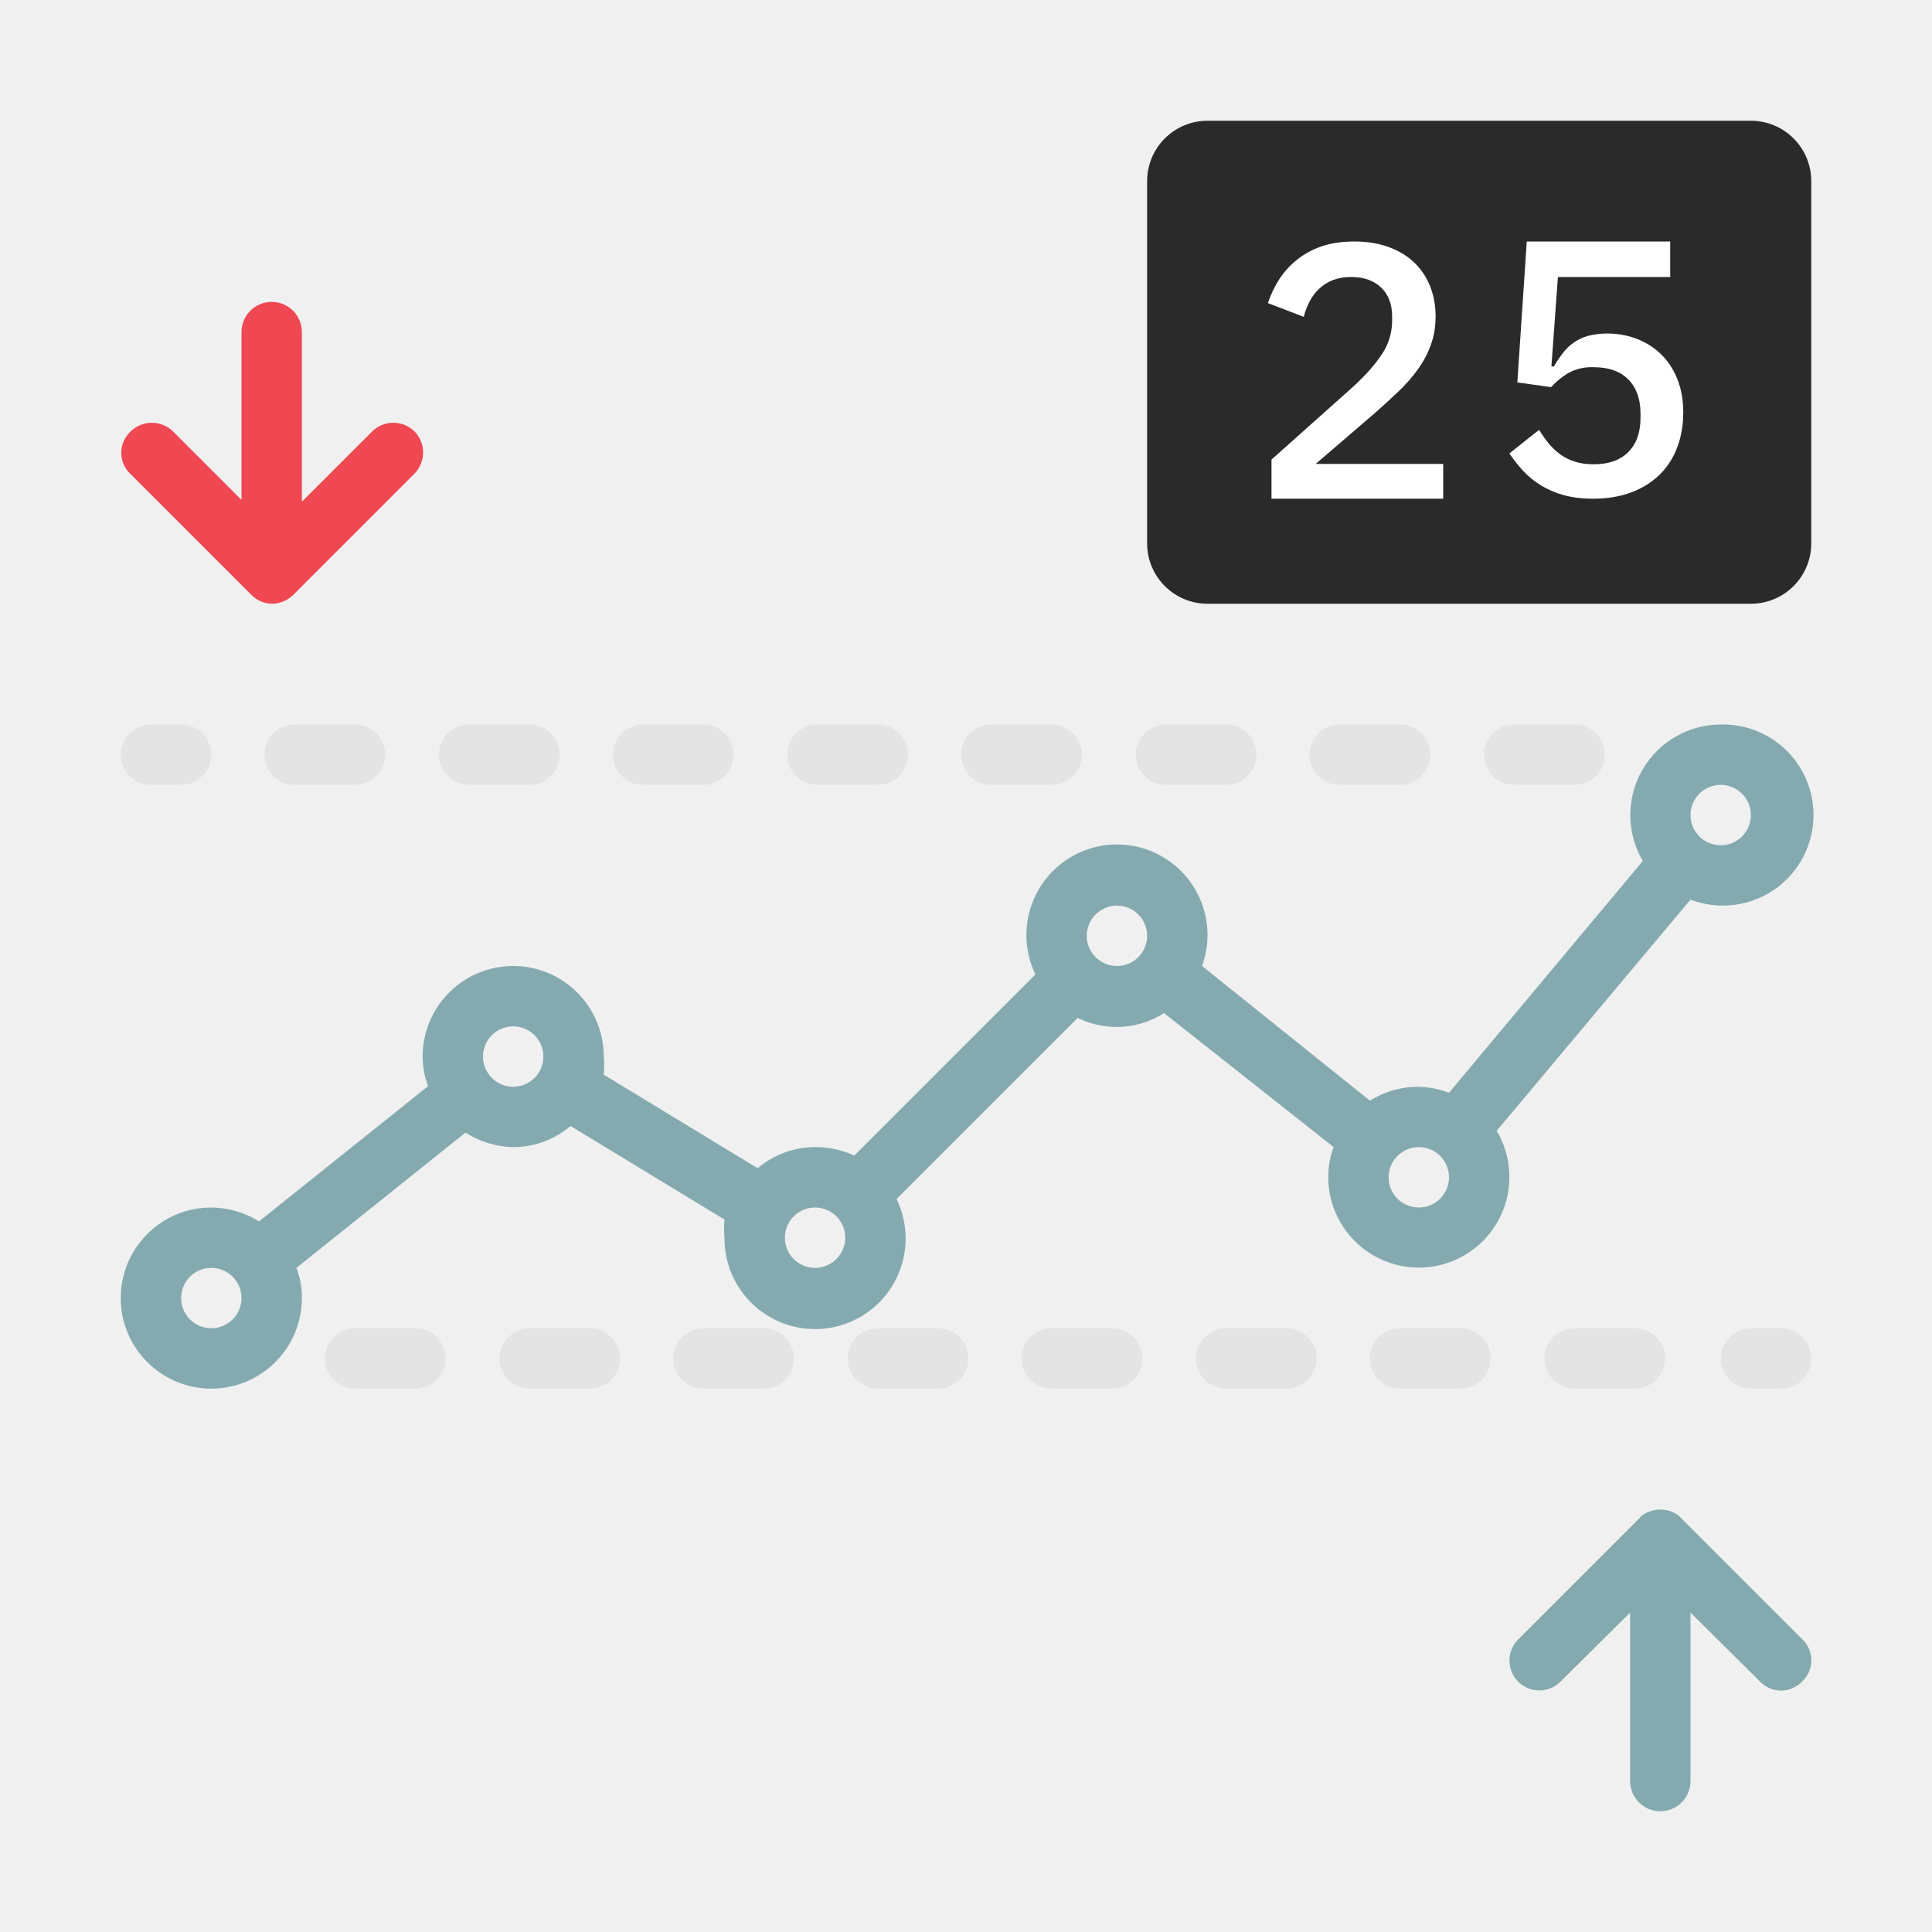
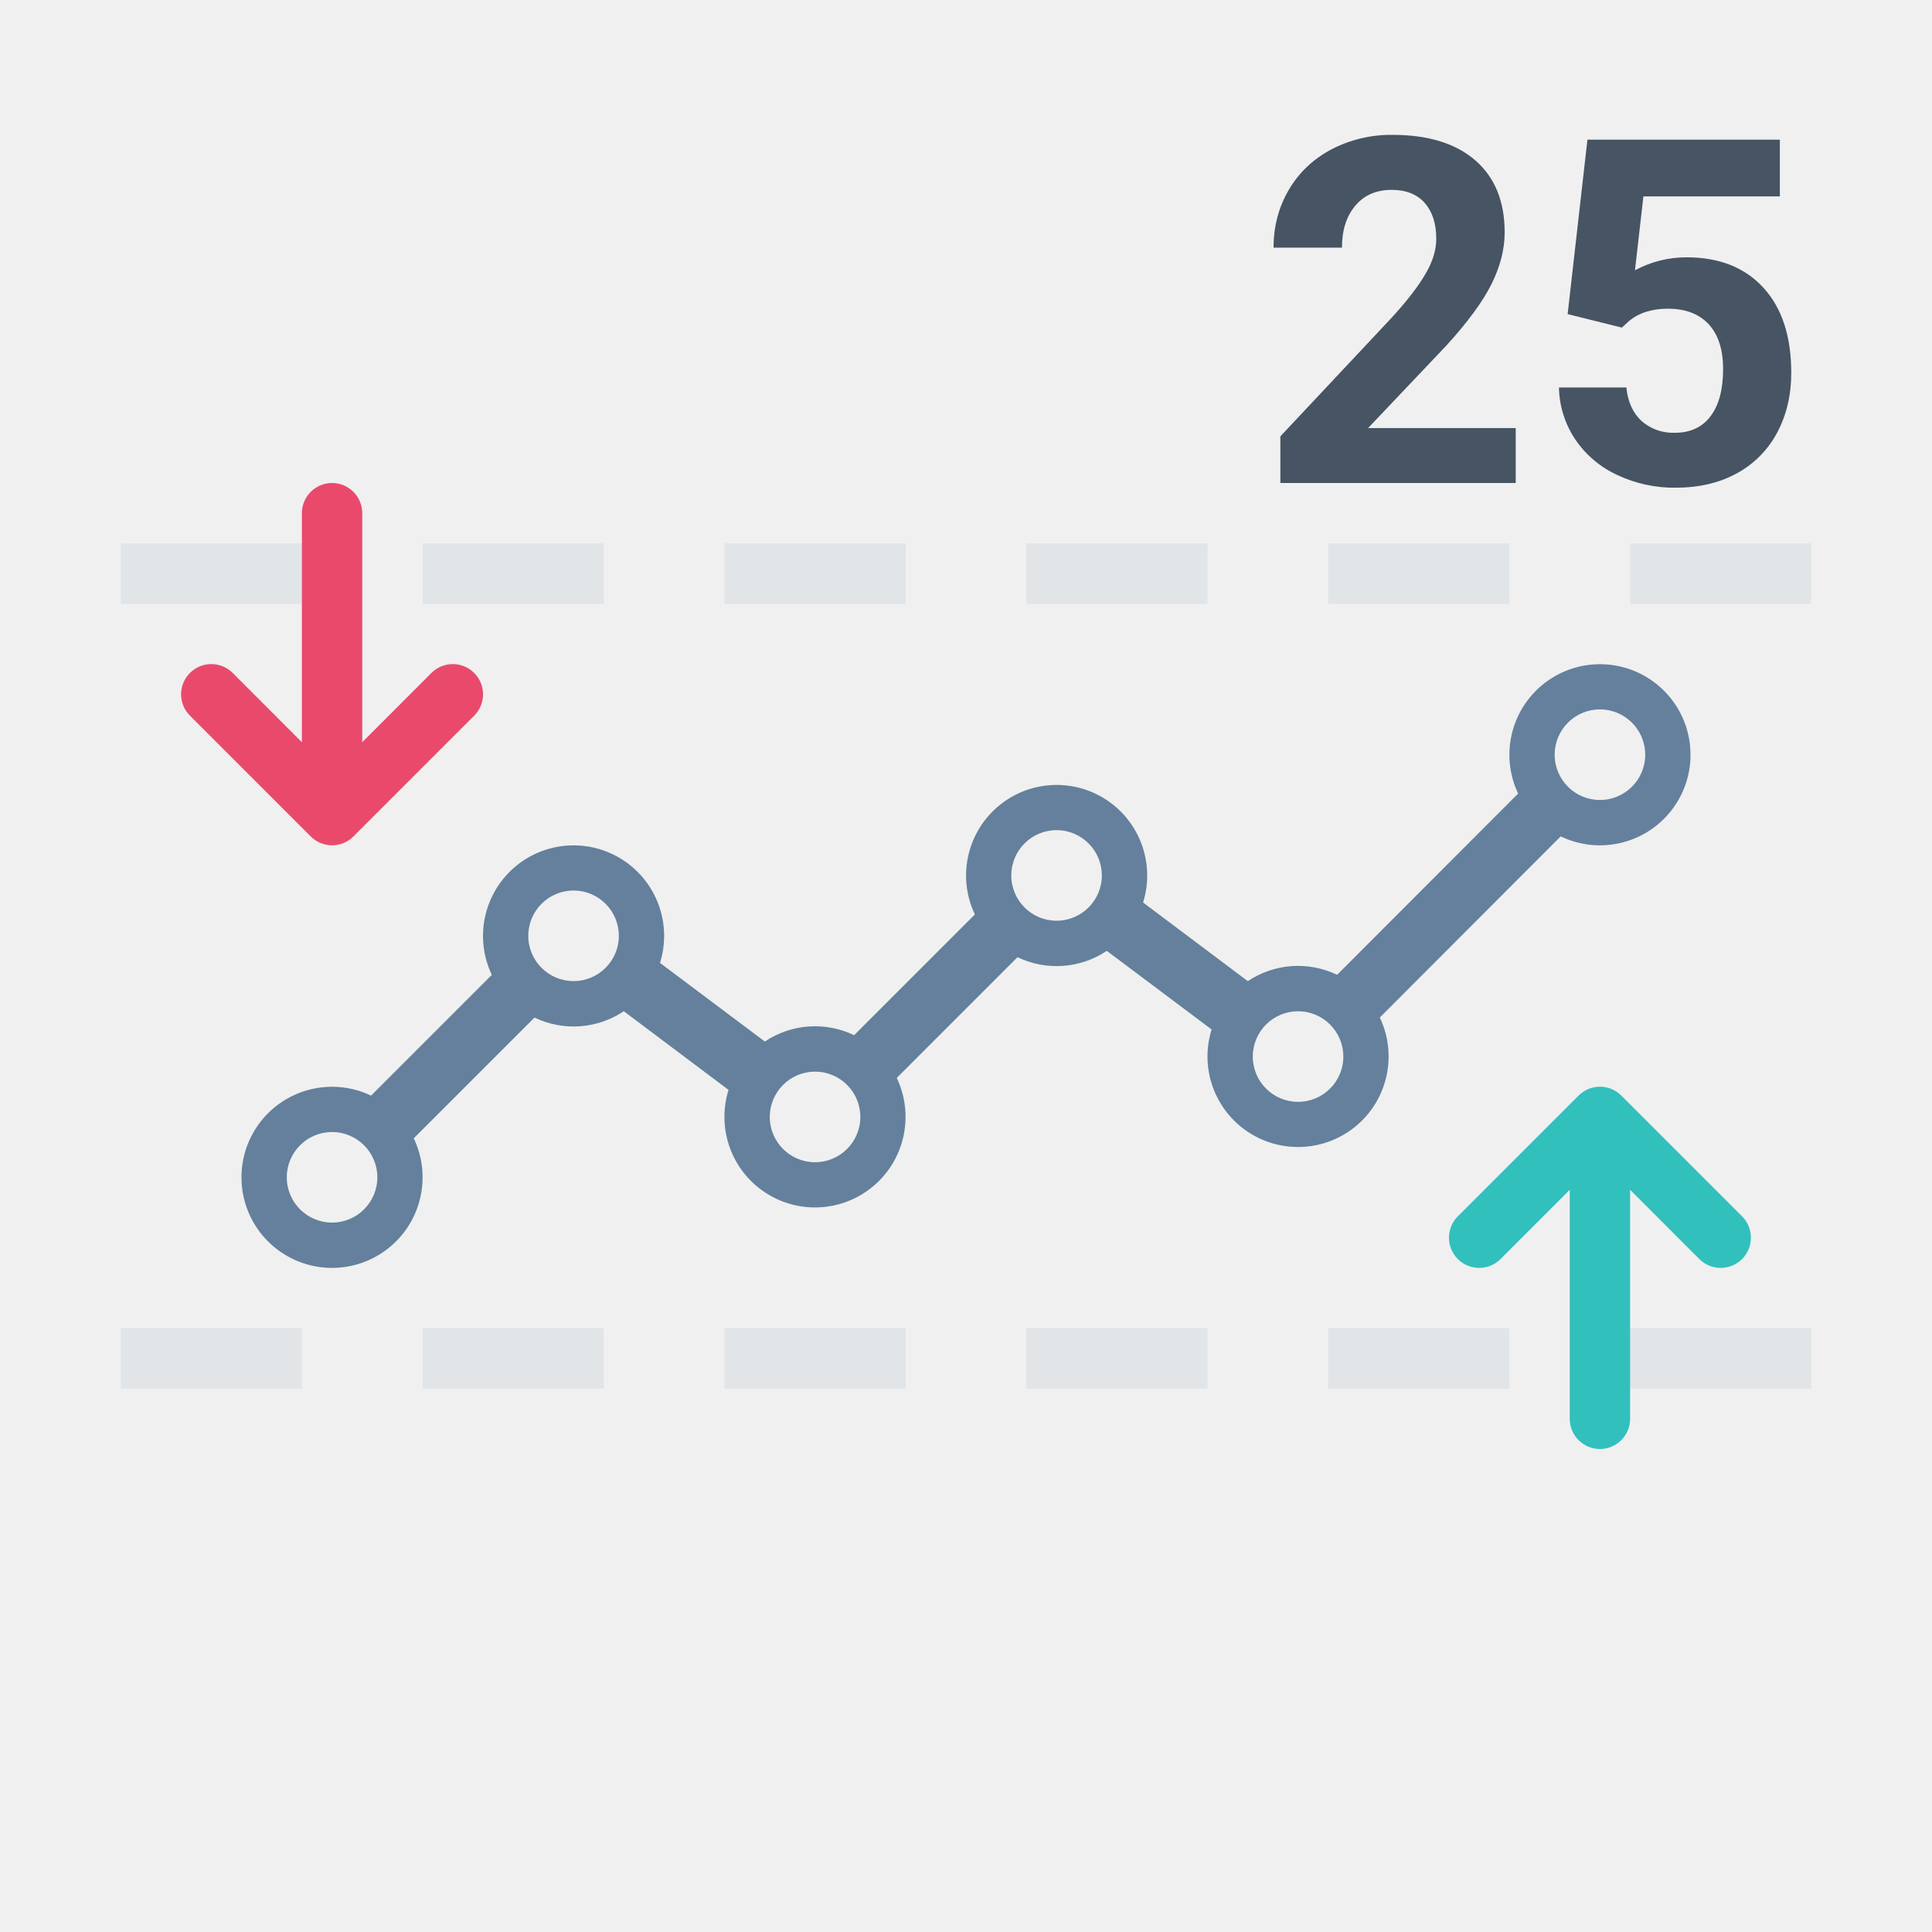
- <svg xmlns="http://www.w3.org/2000/svg" width="32" height="32" viewBox="0 0 32 32">
+ <svg xmlns="http://www.w3.org/2000/svg" width="32" height="32">
  <g fill="none" fill-rule="evenodd">
-     <path d="M0 0h32v32H0z" />
-     <path d="M6.87 7.15a.5.5 0 0 0-.71 0L5 8.31V5.5a.5.5 0 0 0-1 0v2.78L2.87 7.15a.5.5 0 0 0-.71 0 .48.48 0 0 0 0 .7l2 2a.49.49 0 0 0 .34.15.51.51 0 0 0 .36-.15l2-2a.5.5 0 0 0 .01-.7z" fill="#EF4852" fill-rule="nonzero" />
-     <rect fill="#2A2A2A" fill-rule="nonzero" x="19" y="2" width="11" height="8" rx="1" />
-     <path d="M23.904 8.26H21.06v-.648l1.338-1.194c.212-.192.375-.375.489-.549a.986.986 0 0 0 .171-.549v-.078c0-.204-.061-.364-.183-.48-.122-.116-.287-.174-.495-.174a.822.822 0 0 0-.303.051.703.703 0 0 0-.225.141.786.786 0 0 0-.159.21 1.21 1.21 0 0 0-.099.258L21 5.02c.044-.132.104-.259.18-.381a1.35 1.35 0 0 1 .699-.555c.158-.056.343-.084.555-.084.212 0 .402.031.57.093.168.062.309.148.423.258a1.1 1.1 0 0 1 .261.393c.06.152.09.318.09.498 0 .168-.026.324-.078.468-.052.144-.124.28-.216.408-.092.128-.199.25-.321.366-.122.116-.251.234-.387.354l-.984.846h2.112v.576zm3.76-3.672h-1.86l-.108 1.482h.042c.048-.084.098-.159.15-.225a.79.79 0 0 1 .414-.282 1.368 1.368 0 0 1 .813.051c.154.06.288.146.402.258.114.112.203.249.267.411.064.162.096.345.096.549 0 .208-.033.4-.099.576a1.235 1.235 0 0 1-.291.453 1.328 1.328 0 0 1-.471.294c-.186.07-.397.105-.633.105-.188 0-.354-.021-.498-.063a1.413 1.413 0 0 1-.669-.408A2.35 2.35 0 0 1 25 7.51l.492-.39c.052.084.106.16.162.228.056.068.12.128.192.18a.836.836 0 0 0 .243.12c.09.028.193.042.309.042.248 0 .439-.068.573-.204.134-.136.201-.324.201-.564V6.85c0-.24-.067-.428-.201-.564-.134-.136-.325-.204-.573-.204a.803.803 0 0 0-.432.102 1.31 1.31 0 0 0-.276.228l-.558-.078L25.288 4h2.376v.588z" fill="#FFF" fill-rule="nonzero" />
-     <path d="M26.08 13h-1a.5.5 0 1 1 0-1h1a.5.5 0 1 1 0 1zm-2.89 0h-1a.5.5 0 1 1 0-1h1a.5.5 0 1 1 0 1zm-2.88 0h-1a.5.5 0 1 1 0-1h1a.5.5 0 1 1 0 1zm-2.89 0h-1a.5.5 0 1 1 0-1h1a.5.5 0 1 1 0 1zm-2.88 0h-1a.5.5 0 1 1 0-1h1a.5.5 0 1 1 0 1zm-2.89 0h-1a.5.5 0 1 1 0-1h1a.5.5 0 1 1 0 1zm-2.88 0h-1a.5.5 0 1 1 0-1h1a.5.5 0 1 1 0 1zm-2.89 0h-1a.5.5 0 1 1 0-1h1a.5.5 0 1 1 0 1zM3 13h-.5a.5.5 0 1 1 0-1H3a.5.5 0 1 1 0 1zM29.5 23H29a.5.5 0 1 1 0-1h.5a.5.5 0 1 1 0 1zM27.08 23h-1a.5.5 0 1 1 0-1h1a.5.5 0 1 1 0 1zm-2.89 0h-1a.5.5 0 1 1 0-1h1a.5.5 0 1 1 0 1zm-2.88 0h-1a.5.5 0 1 1 0-1h1a.5.5 0 1 1 0 1zm-2.89 0h-1a.5.5 0 1 1 0-1h1a.5.5 0 1 1 0 1zm-2.88 0h-1a.5.5 0 1 1 0-1h1a.5.5 0 1 1 0 1zm-2.89 0h-1a.5.5 0 1 1 0-1h1a.5.5 0 1 1 0 1zm-2.88 0h-1a.5.5 0 1 1 0-1h1a.5.5 0 1 1 0 1zm-2.89 0h-1a.5.5 0 1 1 0-1h1a.5.5 0 1 1 0 1z" fill="#E4E4E4" fill-rule="nonzero" />
-     <path d="M29.85 27.15l-2-2a.36.36 0 0 0-.16-.11.5.5 0 0 0-.38 0 .36.36 0 0 0-.16.11l-2 2a.495.495 0 1 0 .7.7L27 26.71v2.79a.5.5 0 1 0 1 0v-2.79l1.15 1.14a.48.48 0 0 0 .7 0 .48.48 0 0 0 0-.7zM28.5 12a1.5 1.5 0 0 0-1.29 2.26L24 18.1a1.5 1.5 0 0 0-.52-.1 1.52 1.52 0 0 0-.79.23L19.91 16a1.5 1.5 0 1 0-2.76.14l-3 3a1.51 1.51 0 0 0-.65-.14 1.46 1.46 0 0 0-.95.35L10 17.8c.01-.1.01-.2 0-.3a1.5 1.5 0 0 0-3 0c0 .167.03.334.09.49l-2.8 2.24A1.52 1.52 0 0 0 3.5 20 1.5 1.5 0 1 0 5 21.5a1.37 1.37 0 0 0-.09-.5l2.8-2.24c.236.151.51.234.79.24.348 0 .685-.124.95-.35L12 20.2c-.01.1-.01.2 0 .3a1.5 1.5 0 1 0 2.85-.64l3-3c.458.225 1 .195 1.43-.08L22.09 19a1.37 1.37 0 0 0-.09.49 1.5 1.5 0 1 0 2.79-.76L28 14.9a1.5 1.5 0 1 0 .5-2.9zm-25 10a.5.5 0 1 1 0-1 .5.5 0 0 1 0 1zm5-4a.5.5 0 1 1 0-1 .5.5 0 0 1 0 1zm5 3a.5.5 0 1 1 0-1 .5.5 0 0 1 0 1zm5-5a.5.5 0 1 1 0-1 .5.5 0 0 1 0 1zm5 4a.5.5 0 1 1 0-1 .5.5 0 0 1 0 1zm5-6a.5.5 0 1 1 0-1 .5.5 0 0 1 0 1z" fill="#84AAAF" fill-rule="nonzero" />
+     <path d="M2 9h3v1H2V9zm5 0h3v1H7V9zm5 0h3v1h-3V9zm5 0h3v1h-3V9zm5 0h3v1h-3V9zm5 0h3v1h-3V9zM2 22h3v1H2v-1zm5 0h3v1H7v-1zm5 0h3v1h-3v-1zm5 0h3v1h-3v-1zm5 0h3v1h-3v-1zm5 0h3v1h-3v-1z" fill-opacity=".109" fill="#64809C" />
+     <path d="M25.105 8h-3.898v-.773l1.84-1.961c.252-.276.44-.517.56-.723.122-.206.182-.401.182-.586 0-.253-.064-.451-.191-.596-.128-.144-.31-.216-.547-.216-.255 0-.457.087-.604.263-.147.176-.22.407-.22.694h-1.133c0-.347.082-.663.248-.95.165-.286.399-.51.701-.673a2.131 2.131 0 0 1 1.027-.245c.586 0 1.041.141 1.366.422.324.282.486.679.486 1.192 0 .28-.073.567-.219.859-.146.292-.396.632-.75 1.02L22.66 7.09h2.445V8zm.86-2.797l.328-2.89h3.187v.94h-2.26l-.14 1.224a1.79 1.79 0 0 1 .855-.215c.541 0 .966.168 1.273.504.307.336.461.806.461 1.41 0 .367-.078.696-.232.986a1.64 1.64 0 0 1-.666.676c-.29.16-.63.24-1.024.24a2.21 2.21 0 0 1-.957-.209 1.698 1.698 0 0 1-.697-.588 1.602 1.602 0 0 1-.272-.863h1.117c.024.237.107.421.249.553a.786.786 0 0 0 .556.197c.255 0 .452-.092.59-.275.138-.184.207-.444.207-.78 0-.323-.08-.57-.238-.742-.16-.172-.384-.258-.676-.258-.268 0-.486.07-.652.211l-.11.102-.898-.223z" fill="#465463" />
+     <path d="M25.145 13.144a1.5 1.5 0 1 1 .705.709l-2.996 3a1.5 1.5 0 1 1-2.786.198l-1.736-1.302a1.493 1.493 0 0 1-1.479.105l-2 2a1.5 1.5 0 1 1-2.786.198l-1.735-1.303a1.493 1.493 0 0 1-1.479.105l-2 2a1.5 1.5 0 1 1-.707-.707l2-2a1.5 1.5 0 1 1 2.786-.198l1.736 1.302a1.493 1.493 0 0 1 1.479-.105l2-2a1.5 1.5 0 1 1 2.786-.198l1.735 1.303a1.493 1.493 0 0 1 1.479-.105l2.998-3.002zM5.5 20.25a.75.75 0 1 0 0-1.5.75.75 0 0 0 0 1.5zm4-4a.75.75 0 1 0 0-1.5.75.75 0 0 0 0 1.5zm4 3a.75.75 0 1 0 0-1.5.75.75 0 0 0 0 1.5zm4-4a.75.75 0 1 0 0-1.5.75.75 0 0 0 0 1.5zm4 3a.75.75 0 1 0 0-1.5.75.75 0 0 0 0 1.5zm5-5a.75.75 0 1 0 0-1.5.75.75 0 0 0 0 1.5z" fill="#64809C" fill-rule="nonzero" />
+     <path d="M26 19.707l-1.146 1.147a.5.5 0 1 1-.708-.708l2-2a.5.5 0 0 1 .708 0l2 2a.5.5 0 1 1-.708.708L27 19.707V23.5a.5.5 0 0 1-1 0v-3.793z" fill="#32C0BD" fill-rule="nonzero" />
+     <path d="M5 12.293V8.5a.5.5 0 0 1 1 0v3.793l1.146-1.147a.5.5 0 1 1 .708.708l-2 2a.5.5 0 0 1-.708 0l-2-2a.5.5 0 1 1 .708-.708L5 12.293z" fill="#E94A6B" fill-rule="nonzero" />
  </g>
</svg>
